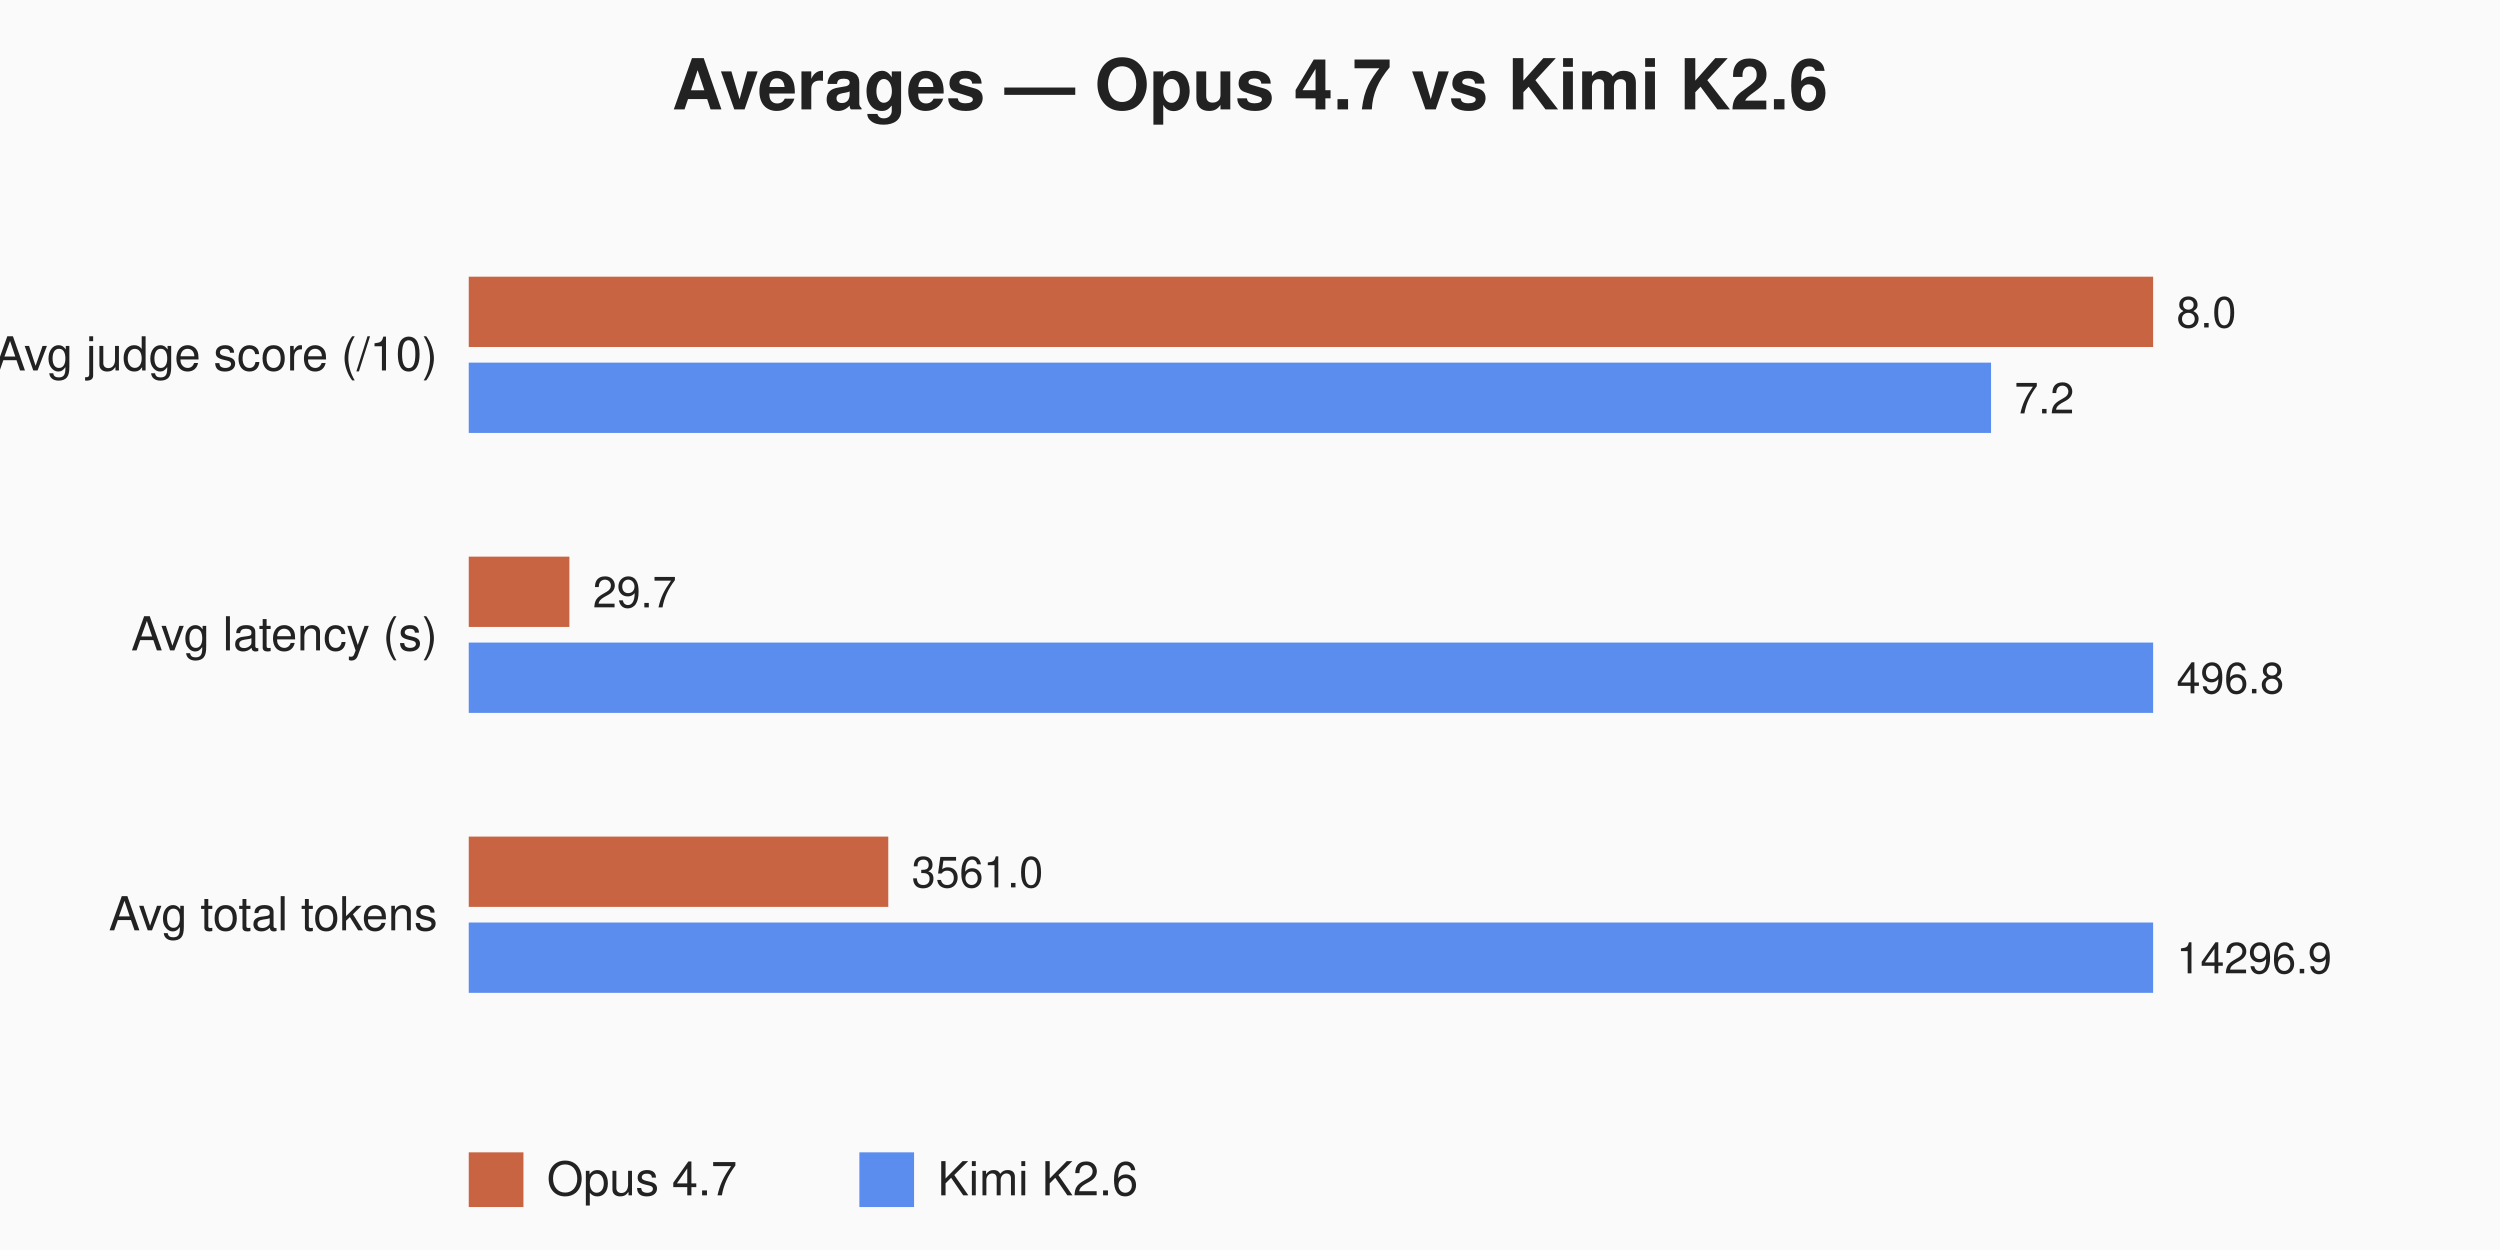
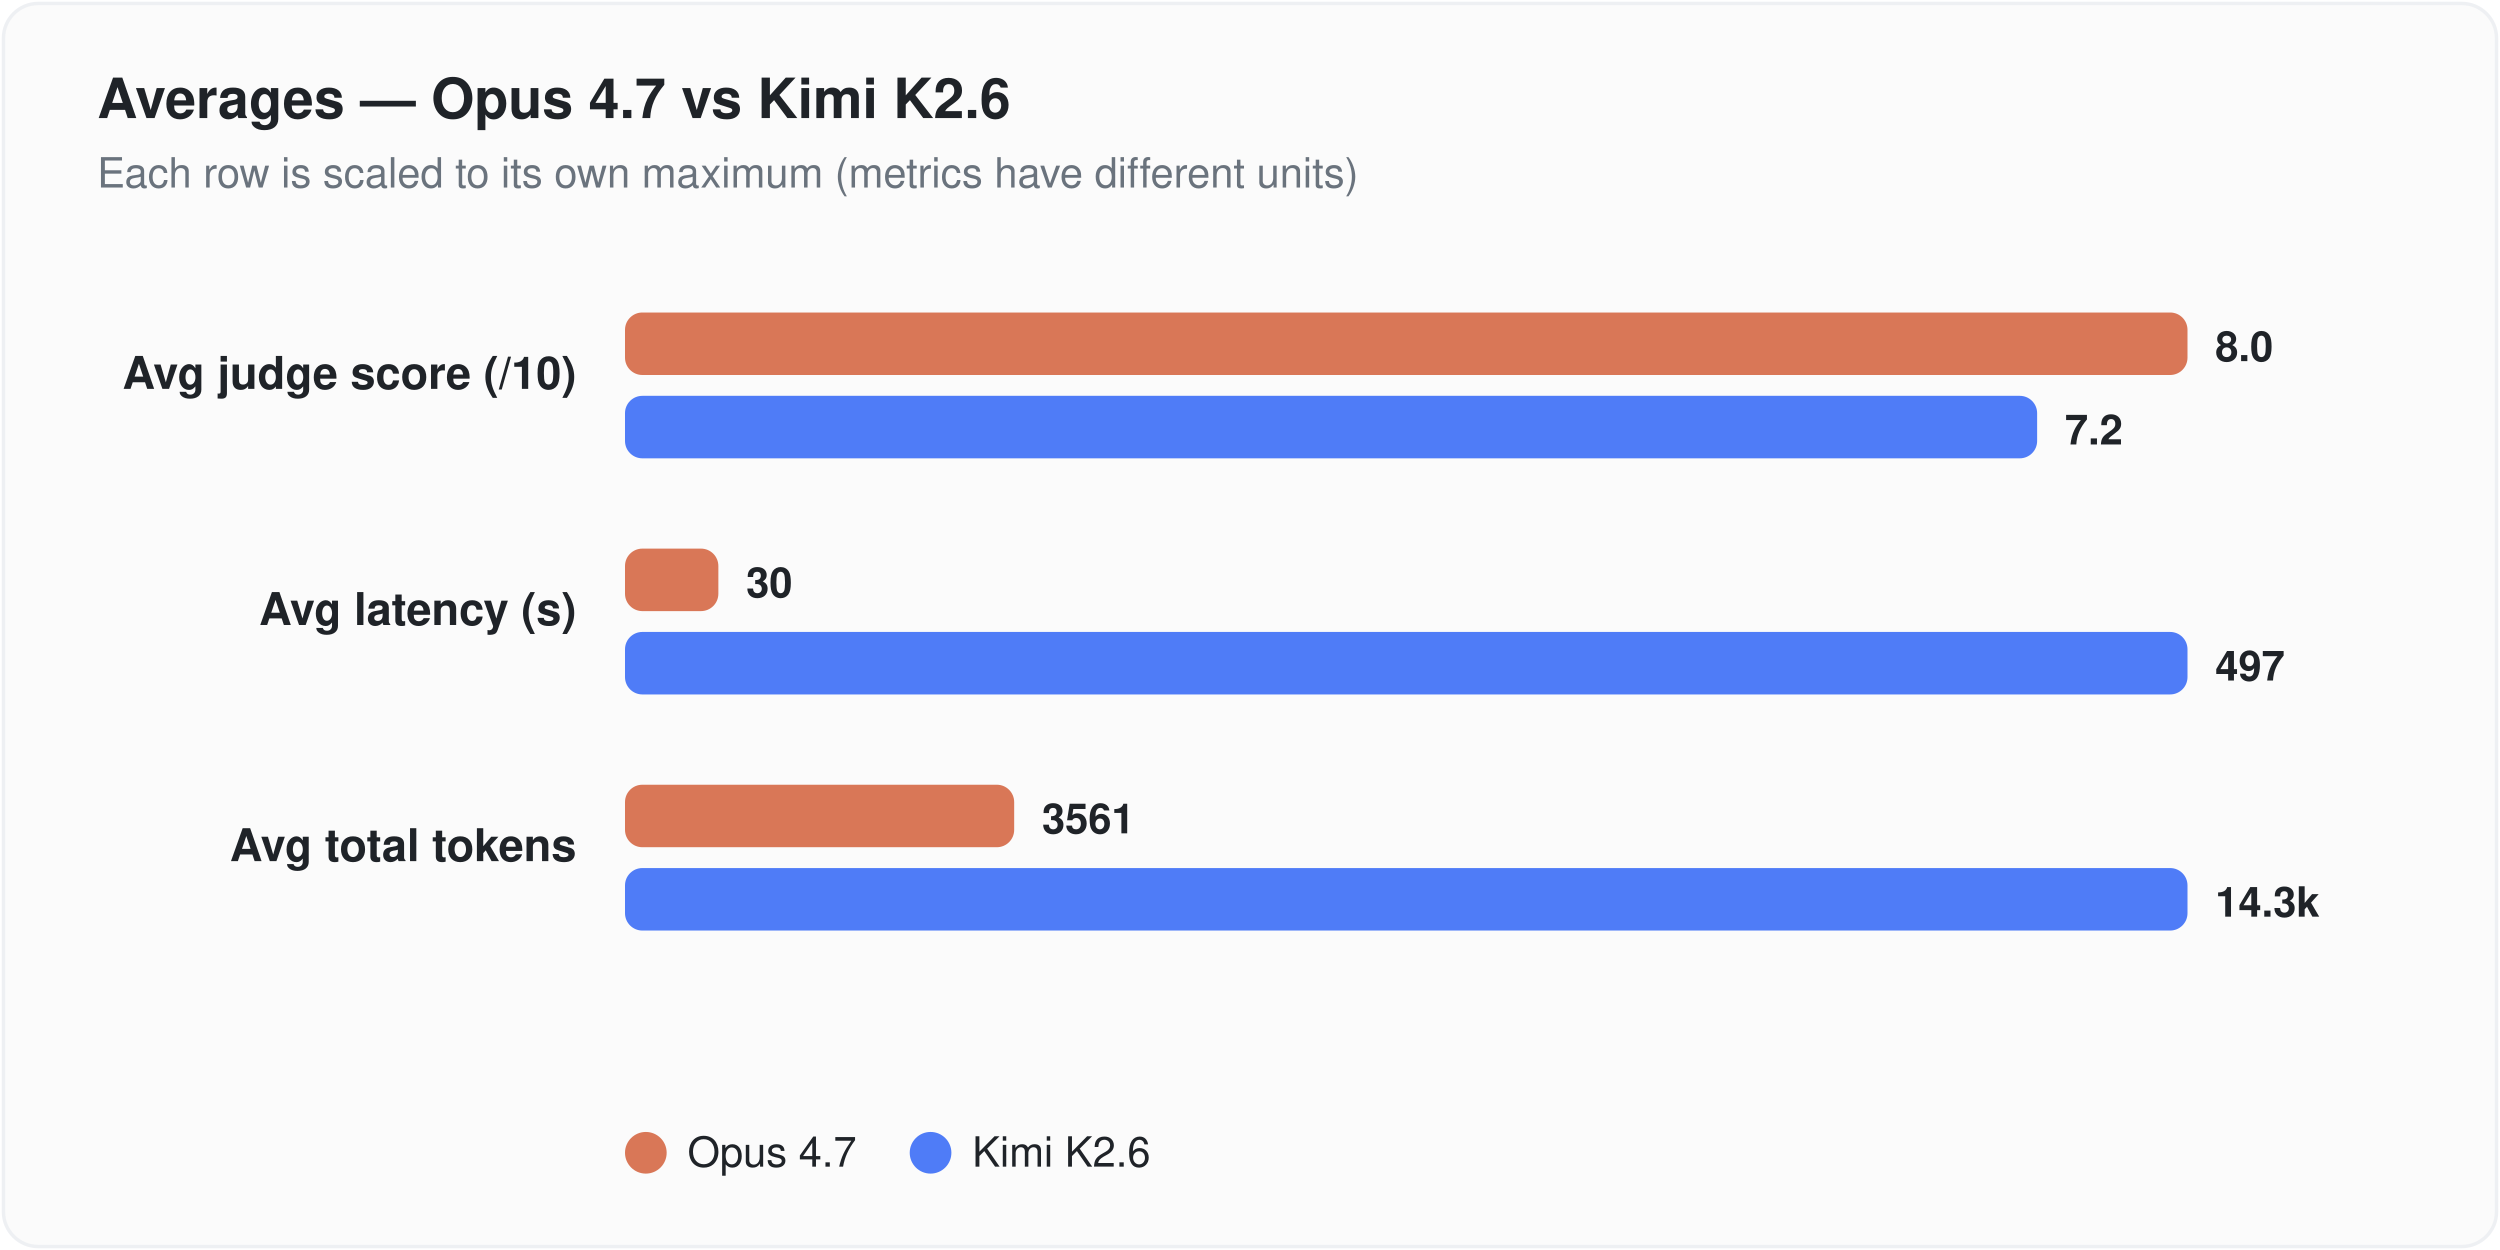
- <svg xmlns="http://www.w3.org/2000/svg" viewBox="0 0 640 320" width="640" height="320" font-family="-apple-system,Segoe UI,Helvetica,Arial,sans-serif">
-   <rect width="640" height="320" fill="#FAFAFA" />
-   <text x="320.0" y="28" text-anchor="middle" font-size="18" font-weight="600" fill="#222">Averages — Opus 4.7 vs Kimi K2.6</text>
-   <rect x="120" y="70.833" width="431.2" height="18" fill="#C96442" />
-   <rect x="120" y="92.833" width="389.704" height="18" fill="#5B8DEF" />
-   <text x="112" y="94.833" text-anchor="end" font-size="12" fill="#222" font-weight="500">Avg judge score (/10)</text>
-   <text x="557.2" y="83.833" font-size="11" fill="#222">8.0</text>
-   <text x="515.704" y="105.833" font-size="11" fill="#222">7.2</text>
-   <rect x="120" y="142.5" width="25.764" height="18" fill="#C96442" />
-   <rect x="120" y="164.5" width="431.2" height="18" fill="#5B8DEF" />
-   <text x="112" y="166.5" text-anchor="end" font-size="12" fill="#222" font-weight="500">Avg latency (s)</text>
-   <text x="151.764" y="155.5" font-size="11" fill="#222">29.7</text>
-   <text x="557.2" y="177.5" font-size="11" fill="#222">496.8</text>
-   <rect x="120" y="214.167" width="107.401" height="18" fill="#C96442" />
-   <rect x="120" y="236.167" width="431.2" height="18" fill="#5B8DEF" />
-   <text x="112" y="238.167" text-anchor="end" font-size="12" fill="#222" font-weight="500">Avg total tokens</text>
-   <text x="233.401" y="227.167" font-size="11" fill="#222">3561.0</text>
-   <text x="557.2" y="249.167" font-size="11" fill="#222">14296.9</text>
-   <rect x="120" y="295" width="14" height="14" fill="#C96442" />
-   <text x="140" y="306" font-size="12" fill="#222">Opus 4.7</text>
-   <rect x="220" y="295" width="14" height="14" fill="#5B8DEF" />
-   <text x="240" y="306" font-size="12" fill="#222">Kimi K2.6</text>
+ <svg xmlns="http://www.w3.org/2000/svg" viewBox="0 0 720 360" width="720" height="360" font-family="-apple-system,Segoe UI,Helvetica,Arial,sans-serif">
+   <rect width="720" height="360" fill="#FFFFFF" />
+   <rect x="1" y="1" width="718" height="358" rx="10" fill="#FBFBFB" stroke="#EEF0F3" stroke-width="1" />
+   <text x="28" y="34" font-size="16" font-weight="700" fill="#1F2328">Averages — Opus 4.7 vs Kimi K2.6</text>
+   <text x="28" y="54" font-size="12" fill="#6A737D">Each row is scaled to its own maximum (metrics have different units)</text>
+   <text x="166" y="112" text-anchor="end" font-size="13" fill="#1F2328" font-weight="600">Avg judge score (/10)</text>
+   <rect x="180" y="90" width="450.0" height="18" rx="5" fill="#D97757" />
+   <text x="638.0" y="104" font-size="12" font-weight="600" fill="#1F2328">8.0</text>
+   <rect x="180" y="114" width="406.695" height="18" rx="5" fill="#4F7CF7" />
+   <text x="594.695" y="128" font-size="12" font-weight="600" fill="#1F2328">7.2</text>
+   <text x="166" y="180" text-anchor="end" font-size="13" fill="#1F2328" font-weight="600">Avg latency (s)</text>
+   <rect x="180" y="158" width="26.887" height="18" rx="5" fill="#D97757" />
+   <text x="214.887" y="172" font-size="12" font-weight="600" fill="#1F2328">30</text>
+   <rect x="180" y="182" width="450.0" height="18" rx="5" fill="#4F7CF7" />
+   <text x="638.0" y="196" font-size="12" font-weight="600" fill="#1F2328">497</text>
+   <text x="166" y="248" text-anchor="end" font-size="13" fill="#1F2328" font-weight="600">Avg total tokens</text>
+   <rect x="180" y="226" width="112.084" height="18" rx="5" fill="#D97757" />
+   <text x="300.084" y="240" font-size="12" font-weight="600" fill="#1F2328">3561</text>
+   <rect x="180" y="250" width="450.0" height="18" rx="5" fill="#4F7CF7" />
+   <text x="638.0" y="264" font-size="12" font-weight="600" fill="#1F2328">14.3k</text>
+   <circle cx="186" cy="332" r="6" fill="#D97757" />
+   <text x="198" y="336" font-size="12" fill="#1F2328">Opus 4.7</text>
+   <circle cx="268" cy="332" r="6" fill="#4F7CF7" />
+   <text x="280" y="336" font-size="12" fill="#1F2328">Kimi K2.6</text>
</svg>
